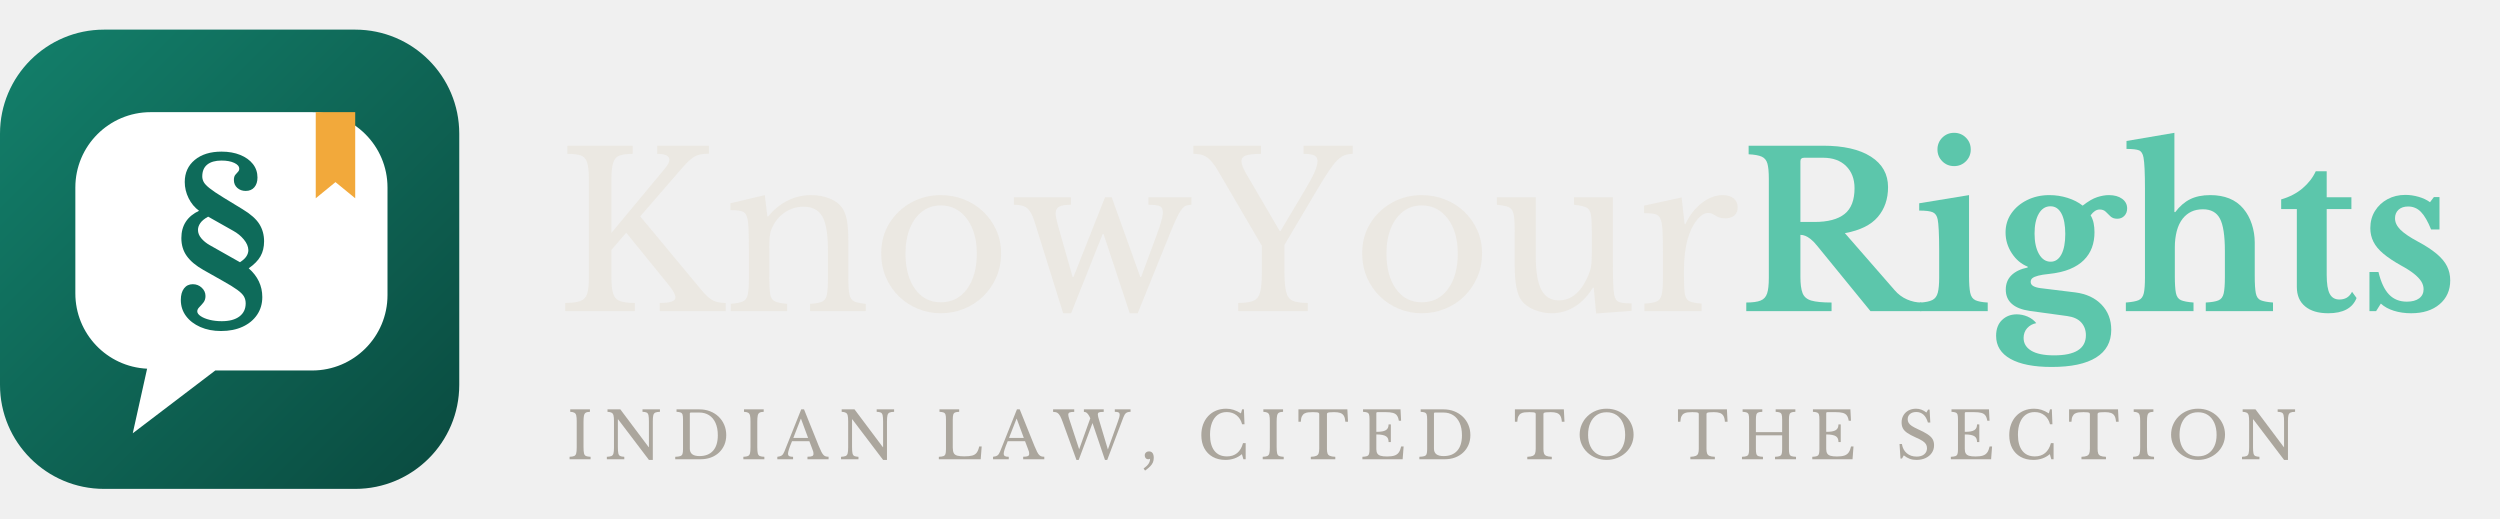
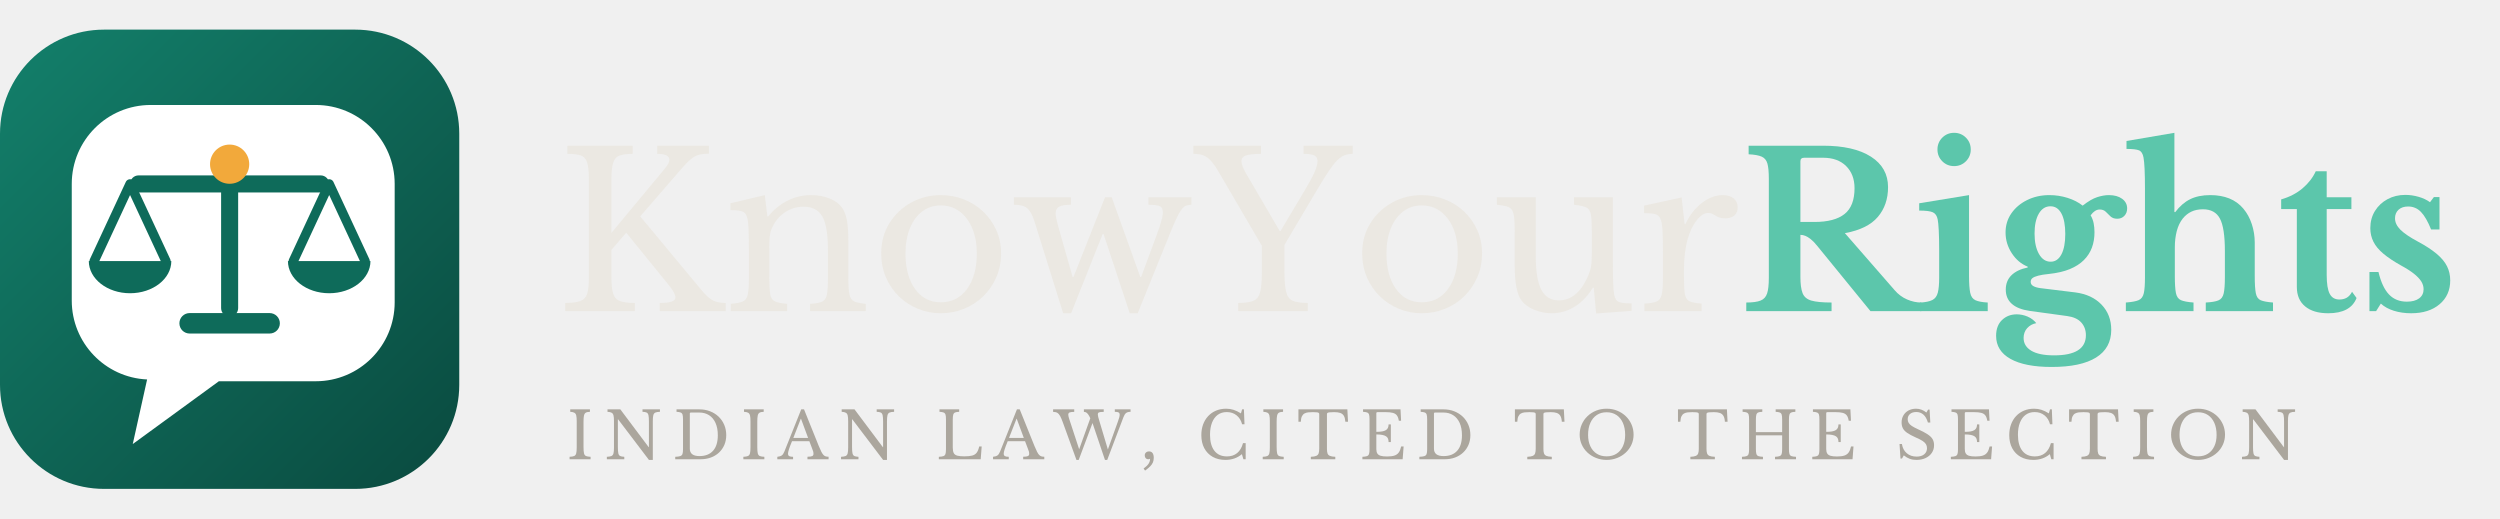
<svg xmlns="http://www.w3.org/2000/svg" viewBox="0 0 675 140" width="675" height="140" role="img" aria-label="KnowYourRights: Indian law, cited to the section">
  <defs>
    <linearGradient id="kyr-g" x1="0" y1="0" x2="1" y2="1">
      <stop offset="0" stop-color="#13806b" />
      <stop offset="1" stop-color="#0a4a3f" />
    </linearGradient>
  </defs>
  <g transform="translate(0 8) scale(0.2421875)">
    <rect width="512" height="512" rx="116" fill="url(#kyr-g)" />
-     <path fill="#fff" d="M164 92h184a84 84 0 0 1 84 84v120a84 84 0 0 1-84 84H240l-92 70 16-72a84 84 0 0 1-80-84V176a84 84 0 0 1 84-84z" />
-     <path fill="#f2a93b" d="M352 92h44v96l-22-18-22 18z" />
-     <g fill="#0e6b5a">
-       <path d="M246.406 336.0Q233.458 336.0 223.299 331.518Q213.139 327.036 207.363 319.267Q201.586 311.498 201.586 301.339Q201.586 293.171 205.171 288.49Q208.757 283.809 214.932 283.809Q220.709 283.809 224.892 287.693Q229.076 291.578 229.076 296.956Q229.076 301.339 226.785 304.227Q224.494 307.116 222.203 309.406Q219.912 311.697 219.912 314.088Q219.912 316.876 223.797 319.466Q227.681 322.056 233.857 323.55Q240.032 325.044 247.203 325.044Q259.952 325.044 266.924 319.765Q273.896 314.486 273.896 305.124Q273.896 300.94 272.004 297.554Q270.112 294.167 264.534 290.084Q258.956 286.0 248.199 280.024L226.685 267.873Q214.335 260.9 208.259 252.434Q202.183 243.968 202.183 232.414Q202.183 211.299 221.904 201.936Q214.534 196.558 210.251 187.892Q205.968 179.227 205.968 169.865Q205.968 154.526 217.124 145.263Q228.279 136.0 247.004 136.0Q258.757 136.0 267.821 139.685Q276.884 143.371 281.964 149.845Q287.044 156.319 287.044 164.884Q287.044 171.657 283.558 175.741Q280.072 179.825 273.896 179.825Q268.319 179.825 264.534 176.438Q260.749 173.052 260.749 167.673Q260.749 163.888 262.243 161.996Q263.737 160.104 265.231 158.61Q266.725 157.116 266.725 155.124Q266.725 151.139 261.147 148.55Q255.57 145.96 247.004 145.96Q236.645 145.96 231.068 150.442Q225.49 154.924 225.49 163.689Q225.49 166.677 226.984 169.665Q228.478 172.653 233.558 176.737Q238.637 180.821 249.394 187.394L270.311 200.143Q283.857 208.311 289.135 216.777Q294.414 225.243 294.414 236.0Q294.414 245.562 290.43 252.633Q286.446 259.705 277.283 266.08Q292.422 279.426 292.422 298.151Q292.422 309.307 286.645 317.873Q280.869 326.438 270.51 331.219Q260.151 336.0 246.406 336.0ZM267.522 259.307Q272.502 256.12 274.693 252.733Q276.884 249.347 276.884 245.761Q276.685 239.785 271.805 233.908Q266.924 228.032 259.952 224.247L232.064 208.51Q225.888 211.896 223.299 215.681Q220.709 219.466 220.709 223.251Q220.709 228.231 224.394 232.614Q228.08 236.996 233.657 240.183Z" />
-     </g>
+     <path fill="#fff" d="M160 84h192a88 88 0 0 1 88 88v132a88 88 0 0 1-88 88H244l-96 70 16-72a88 88 0 0 1-84-88V172a88 88 0 0 1 88-88z" />
+     <rect x="246.5" y="172" width="19" height="148" rx="9.5" fill="#0e6b5a" />
+     <rect x="200.0" y="316" width="112" height="22.8" rx="11.4" fill="#0e6b5a" />
+     <rect x="145.0" y="162.5" width="222" height="19" rx="9.5" fill="#0e6b5a" />
+     <path d="M99.0 258h92a46 35.88 0 0 1-92 0z" fill="#0e6b5a" />
+     <path d="M145.0 172L105.0 258M145.0 172L185.0 258" stroke="#0e6b5a" stroke-width="10.45" stroke-linecap="round" fill="none" />
+     <path d="M321.0 258h92a46 35.88 0 0 1-92 0z" fill="#0e6b5a" />
+     <path d="M367.0 172L327.0 258M367.0 172L407.0 258" stroke="#0e6b5a" stroke-width="10.45" stroke-linecap="round" fill="none" />
+     <circle cx="256" cy="150" r="21.85" fill="#f2a93b" />
  </g>
  <g fill="#ebe8e2">
    <path d="M152.61 84.0V81.796Q155.336 81.796 156.699 81.274Q158.062 80.752 158.526 79.331Q158.99 77.91 158.99 75.184V48.156Q158.99 45.198 158.497 43.777Q158.004 42.356 156.757 41.95Q155.51 41.544 153.19 41.544V39.34H170.822V41.544Q168.502 41.544 167.255 42.008Q166.008 42.472 165.544 43.98Q165.08 45.488 165.08 48.562V62.888L179.58 45.43Q180.74 43.98 180.74 43.168Q180.74 42.356 179.928 41.95Q179.116 41.544 177.434 41.544V39.34H191.412V41.486Q189.904 41.486 188.773 41.776Q187.642 42.066 186.511 42.994Q185.38 43.922 183.756 45.836L172.852 58.422L189.788 78.78Q191.238 80.462 192.514 81.129Q193.79 81.796 195.936 81.796V84.0H178.13V81.796Q180.392 81.796 181.378 81.419Q182.364 81.042 182.364 80.23Q182.364 79.766 181.9 78.896Q181.436 78.026 180.392 76.75L169.082 62.83L165.08 67.47V74.778Q165.08 77.736 165.544 79.244Q166.008 80.752 167.371 81.274Q168.734 81.796 171.402 81.796V84.0Z" />
    <path d="M207.71 67.122V74.894Q207.71 78.026 207.971 79.476Q208.232 80.926 209.276 81.39Q210.32 81.854 212.524 82.028V84.0H197.328V82.028Q199.474 81.854 200.518 81.419Q201.562 80.984 201.881 79.592Q202.2 78.2 202.2 75.3V67.586Q202.2 64.164 202.113 62.047Q202.026 59.93 201.852 59.176Q201.504 57.61 200.634 57.175Q199.764 56.74 197.212 56.74V54.884L206.492 52.68L207.188 58.422H207.42Q209.624 55.696 212.611 54.188Q215.598 52.68 219.02 52.68Q221.688 52.68 223.892 53.55Q226.096 54.42 227.256 55.928Q228.242 57.262 228.648 59.379Q229.054 61.496 229.054 65.208V74.894Q229.054 78.026 229.344 79.476Q229.634 80.926 230.649 81.39Q231.664 81.854 233.752 82.028V84.0H218.73V82.028Q220.934 81.912 221.949 81.448Q222.964 80.984 223.254 79.563Q223.544 78.142 223.544 75.3V67.644Q223.544 61.09 222.036 58.451Q220.528 55.812 216.932 55.812Q214.38 55.812 212.176 57.175Q209.972 58.538 208.754 60.916Q208.348 61.67 208.116 62.395Q207.884 63.12 207.797 64.193Q207.71 65.266 207.71 67.122Z" />
    <path d="M253.994 52.68Q257.3 52.68 260.258 53.84Q263.216 55.0 265.449 57.117Q267.682 59.234 268.987 62.105Q270.292 64.976 270.292 68.398Q270.292 71.936 268.987 74.894Q267.682 77.852 265.449 80.027Q263.216 82.202 260.258 83.391Q257.3 84.58 253.994 84.58Q250.746 84.58 247.846 83.391Q244.946 82.202 242.713 80.027Q240.48 77.852 239.204 74.894Q237.928 71.936 237.928 68.398Q237.928 63.816 240.132 60.278Q242.336 56.74 245.99 54.71Q249.644 52.68 253.994 52.68ZM253.994 55.464Q251.152 55.464 249.006 57.088Q246.86 58.712 245.671 61.641Q244.482 64.57 244.482 68.456Q244.482 74.43 247.063 78.026Q249.644 81.622 253.994 81.622Q258.46 81.622 261.099 78.026Q263.738 74.43 263.738 68.456Q263.738 64.57 262.52 61.67Q261.302 58.77 259.127 57.117Q256.952 55.464 253.994 55.464Z" />
    <path d="M287.054 84.58 279.514 60.452Q278.876 58.306 278.18 57.204Q277.484 56.102 276.469 55.696Q275.454 55.29 273.772 55.29V53.26H289.142V55.29Q286.88 55.29 285.952 55.812Q285.024 56.334 285.024 57.61Q285.024 58.19 285.198 58.973Q285.372 59.756 285.662 60.916L289.606 74.778H289.838L298.364 53.26H300.162L307.876 74.778H308.108L311.588 65.382Q312.574 62.772 313.067 61.264Q313.56 59.756 313.763 58.886Q313.966 58.016 313.966 57.378Q313.966 56.102 313.212 55.696Q312.458 55.29 310.08 55.29V53.26H321.68V55.29Q320.81 55.29 320.201 55.551Q319.592 55.812 319.012 56.566Q318.432 57.32 317.765 58.712Q317.098 60.104 316.17 62.366L307.18 84.58H305.034L297.958 63.178H297.726L289.2 84.58Z" />
    <path d="M334.324 84.0V81.796Q337.108 81.796 338.471 81.187Q339.834 80.578 340.269 78.78Q340.704 76.982 340.704 73.444V66.368L329.104 46.532Q327.944 44.502 326.958 43.429Q325.972 42.356 324.899 41.95Q323.826 41.544 322.202 41.544V39.34H340.472V41.544Q337.63 41.544 336.412 41.979Q335.194 42.414 335.194 43.516Q335.194 44.096 335.513 44.966Q335.832 45.836 336.528 46.996L345.518 62.366H345.75L352.304 51.346Q354.16 48.272 354.943 46.445Q355.726 44.618 355.726 43.516Q355.726 42.414 354.885 41.979Q354.044 41.544 351.956 41.544V39.34H365.238V41.544Q364.02 41.544 363.034 41.921Q362.048 42.298 361.033 43.313Q360.018 44.328 358.771 46.184Q357.524 48.04 355.726 51.056L346.794 66.136V73.038Q346.794 76.808 347.229 78.693Q347.664 80.578 348.998 81.187Q350.332 81.796 353.116 81.796V84.0Z" />
    <path d="M383.856 52.68Q387.162 52.68 390.12 53.84Q393.078 55.0 395.311 57.117Q397.544 59.234 398.849 62.105Q400.154 64.976 400.154 68.398Q400.154 71.936 398.849 74.894Q397.544 77.852 395.311 80.027Q393.078 82.202 390.12 83.391Q387.162 84.58 383.856 84.58Q380.608 84.58 377.708 83.391Q374.808 82.202 372.575 80.027Q370.342 77.852 369.066 74.894Q367.79 71.936 367.79 68.398Q367.79 63.816 369.994 60.278Q372.198 56.74 375.852 54.71Q379.506 52.68 383.856 52.68ZM383.856 55.464Q381.014 55.464 378.868 57.088Q376.722 58.712 375.533 61.641Q374.344 64.57 374.344 68.456Q374.344 74.43 376.925 78.026Q379.506 81.622 383.856 81.622Q388.322 81.622 390.961 78.026Q393.6 74.43 393.6 68.456Q393.6 64.57 392.382 61.67Q391.164 58.77 388.989 57.117Q386.814 55.464 383.856 55.464Z" />
    <path d="M429.792 68.224V62.54Q429.792 59.35 429.531 57.9Q429.27 56.45 428.255 55.986Q427.24 55.522 424.978 55.29V53.26H435.476V71.066Q435.476 74.372 435.563 76.46Q435.65 78.548 435.824 79.592Q436.114 81.042 436.984 81.477Q437.854 81.912 440.522 81.912V83.942L430.952 84.638L430.314 77.678H430.082Q427.878 81.216 425.007 82.898Q422.136 84.58 419.004 84.58Q416.568 84.58 414.277 83.652Q411.986 82.724 410.826 81.158Q408.97 78.722 408.97 71.762V62.54Q408.97 60.162 408.825 58.77Q408.68 57.378 408.216 56.682Q407.752 55.986 406.795 55.725Q405.838 55.464 404.156 55.29V53.26H414.654V69.094Q414.654 75.358 416.162 78.229Q417.67 81.1 420.86 81.1Q425.964 81.1 428.806 74.43Q429.386 73.096 429.589 71.907Q429.792 70.718 429.792 68.224Z" />
    <path d="M454.674 72.806V74.778Q454.674 77.968 454.935 79.447Q455.196 80.926 456.211 81.361Q457.226 81.796 459.43 81.97V84.0H444.002V81.97Q446.264 81.854 447.308 81.39Q448.352 80.926 448.671 79.505Q448.99 78.084 448.99 75.184V68.398Q448.99 64.454 448.874 62.221Q448.758 59.988 448.294 59.002Q447.83 58.016 446.786 57.784Q445.742 57.552 443.886 57.552V55.522L454.036 53.318L454.848 60.51H455.08Q456.646 57.03 459.43 54.855Q462.214 52.68 465.172 52.68Q467.028 52.68 468.101 53.579Q469.174 54.478 469.174 55.986Q469.174 57.378 468.304 58.161Q467.434 58.944 465.81 58.944Q464.592 58.944 463.838 58.567Q463.084 58.19 462.504 57.842Q461.924 57.494 461.228 57.494Q459.662 57.494 458.096 59.495Q456.53 61.496 455.66 64.57Q455.196 66.194 454.935 68.34Q454.674 70.486 454.674 72.806Z" />
  </g>
  <g fill="#5cc6ab">
    <path d="M509.774 50.534Q509.774 55.341 506.99 58.596Q504.206 61.851 498.116 62.946L511.572 78.374Q512.964 79.998 514.878 80.839Q516.792 81.68 518.764 81.68V84.0H505.018L490.634 66.368Q489.706 65.208 488.894 64.57Q488.082 63.932 487.415 63.671Q486.748 63.41 486.11 63.41V74.778Q486.11 77.62 486.689 79.128Q487.268 80.636 489.066 81.158Q490.863 81.68 494.52 81.68V84.0H471.494V81.68Q474.046 81.68 475.351 81.158Q476.656 80.636 477.12 79.229Q477.584 77.823 477.584 75.068V48.251Q477.584 45.546 477.206 44.183Q476.829 42.82 475.669 42.298Q474.51 41.776 472.132 41.654V39.34H492.2Q500.531 39.34 505.152 42.298Q509.774 45.256 509.774 50.534ZM486.11 43.545V59.93H489.88Q495.331 59.93 498.028 57.784Q500.726 55.638 500.726 50.824Q500.726 47.112 498.464 44.85Q496.202 42.588 492.2 42.588H487.154Q486.11 42.588 486.11 43.545Z" />
    <path d="M531.64 52.68V74.488Q531.64 77.562 531.959 79.07Q532.278 80.578 533.394 81.074Q534.51 81.57 536.686 81.68V84.0H518.416V81.696Q520.62 81.564 521.723 81.013Q522.825 80.462 523.202 79.041Q523.578 77.62 523.578 74.894V67.76Q523.578 64.396 523.462 62.192Q523.346 59.988 523.172 59.234Q522.882 57.784 521.867 57.32Q520.852 56.856 518.184 56.856V54.884ZM523.114 40.355Q523.114 38.47 524.419 37.165Q525.724 35.86 527.609 35.86Q529.494 35.86 530.799 37.165Q532.104 38.47 532.104 40.355Q532.104 42.24 530.799 43.545Q529.494 44.85 527.609 44.85Q525.724 44.85 524.419 43.545Q523.114 42.24 523.114 40.355Z" />
    <path d="M553.97 99.08Q546.72 99.08 542.834 96.905Q538.948 94.73 538.948 90.67Q538.948 87.944 540.543 86.407Q542.138 84.87 544.516 84.87Q546.024 84.87 547.445 85.479Q548.866 86.088 549.794 87.248Q548.286 87.538 547.329 88.611Q546.372 89.684 546.372 91.25Q546.372 93.454 548.46 94.701Q550.548 95.948 554.608 95.948Q563.192 95.948 563.192 90.496Q563.192 88.466 561.945 87.074Q560.698 85.682 558.146 85.334L547.996 83.942Q544.806 83.478 543.182 82.028Q541.558 80.578 541.558 78.2Q541.558 75.822 543.095 74.314Q544.632 72.806 547.474 72.226V71.994Q544.864 70.95 543.182 68.369Q541.5 65.788 541.5 62.772Q541.5 59.872 543.066 57.61Q544.632 55.348 547.329 54.014Q550.026 52.68 553.332 52.68Q555.884 52.68 558.262 53.434Q560.64 54.188 562.322 55.522Q564.526 53.782 566.237 53.231Q567.948 52.68 569.398 52.68Q571.602 52.68 572.965 53.666Q574.328 54.652 574.328 56.276Q574.328 57.494 573.574 58.277Q572.82 59.06 571.66 59.06Q570.5 59.06 569.833 58.422Q569.166 57.784 568.557 57.175Q567.948 56.566 566.904 56.566Q565.628 56.566 564.468 58.132Q565.048 59.118 565.28 60.249Q565.512 61.38 565.512 62.714Q565.512 64.976 564.816 66.861Q564.12 68.746 562.641 70.225Q561.162 71.704 558.842 72.661Q556.522 73.618 553.216 73.966Q551.418 74.14 550.316 74.43Q549.214 74.72 548.75 75.097Q548.286 75.474 548.286 76.112Q548.286 76.808 548.953 77.214Q549.62 77.62 550.896 77.794L560.35 78.954Q564.816 79.534 567.426 82.26Q570.036 84.986 570.036 89.046Q570.036 93.976 565.947 96.528Q561.858 99.08 553.97 99.08ZM553.68 70.66Q555.536 70.66 556.58 68.688Q557.624 66.716 557.624 63.178Q557.624 59.582 556.58 57.639Q555.536 55.696 553.622 55.696Q551.65 55.696 550.49 57.668Q549.33 59.64 549.33 63.062Q549.33 66.484 550.519 68.572Q551.708 70.66 553.68 70.66Z" />
    <path d="M587.204 66.774V74.488Q587.204 77.62 587.494 79.099Q587.784 80.578 588.857 81.042Q589.93 81.506 592.25 81.68V84.0H573.98V81.68Q576.358 81.506 577.431 81.042Q578.504 80.578 578.823 79.186Q579.142 77.794 579.142 74.894V51.056Q579.142 44.502 578.736 42.472Q578.446 40.964 577.518 40.587Q576.59 40.21 574.154 40.21V38.064L587.088 35.86V57.262H587.32Q589.118 54.884 591.351 53.782Q593.584 52.68 596.774 52.68Q599.674 52.68 601.907 53.579Q604.14 54.478 605.706 56.334Q607.214 58.132 607.997 60.539Q608.78 62.946 608.78 65.498V74.488Q608.78 77.678 609.07 79.157Q609.36 80.636 610.404 81.071Q611.448 81.506 613.71 81.68V84.0H595.556V81.68Q597.876 81.564 598.978 81.1Q600.08 80.636 600.399 79.215Q600.718 77.794 600.718 74.894V67.76Q600.718 61.554 599.384 59.031Q598.05 56.508 594.802 56.508Q593.004 56.508 591.67 57.146Q590.336 57.784 589.35 59.002Q588.248 60.394 587.726 62.395Q587.204 64.396 587.204 66.774Z" />
    <path d="M620.148 56.45H615.914V53.84Q619.336 52.854 621.714 50.824Q624.092 48.794 625.252 46.242H628.21V53.26H634.88V56.45H628.21V74.256Q628.21 77.794 629.022 79.331Q629.834 80.868 631.632 80.868Q632.792 80.868 633.633 80.375Q634.474 79.882 635.054 78.78L636.272 80.462Q634.648 84.58 628.616 84.58Q624.614 84.58 622.381 82.724Q620.148 80.868 620.148 77.504Z" />
    <path d="M642.826 81.97 641.55 84.0H639.752V73.444H642.188Q643.174 77.562 645.03 79.505Q646.886 81.448 649.844 81.448Q651.99 81.448 653.179 80.549Q654.368 79.65 654.368 78.084Q654.368 76.982 653.73 75.967Q653.092 74.952 651.729 73.879Q650.366 72.806 648.22 71.646Q645.32 70.022 643.493 68.485Q641.666 66.948 640.825 65.266Q639.984 63.584 639.984 61.612Q639.984 59.002 641.231 56.972Q642.478 54.942 644.624 53.782Q646.77 52.622 649.438 52.622Q651.236 52.622 653.034 53.144Q654.832 53.666 656.108 54.594L657.152 53.202H658.66V61.96H656.398Q655.064 58.654 653.643 57.204Q652.222 55.754 650.192 55.754Q648.568 55.754 647.611 56.624Q646.654 57.494 646.654 58.944Q646.654 60.568 648.104 62.018Q649.554 63.468 652.802 65.208Q655.934 66.89 657.877 68.514Q659.82 70.138 660.69 71.878Q661.56 73.618 661.56 75.706Q661.56 79.708 658.689 82.144Q655.818 84.58 651.004 84.58Q648.51 84.58 646.364 83.913Q644.218 83.246 642.826 81.97Z" />
  </g>
  <g fill="#aba69d">
    <path d="M153.787 124.0V123.335Q154.61 123.3 155.021 123.125Q155.433 122.95 155.572 122.425Q155.713 121.9 155.713 120.815V113.71Q155.713 112.713 155.59 112.188Q155.468 111.662 155.091 111.444Q154.715 111.225 153.963 111.19V110.525H159.282V111.19Q158.53 111.207 158.162 111.426Q157.795 111.645 157.673 112.205Q157.55 112.765 157.55 113.832V120.692Q157.55 121.847 157.681 122.399Q157.812 122.95 158.224 123.125Q158.635 123.3 159.458 123.335V124.0Z" />
    <path d="M175.208 124.175 166.895 113.22H166.825V120.692Q166.825 121.847 166.947 122.399Q167.07 122.95 167.446 123.125Q167.822 123.3 168.558 123.335V124.0H163.85V123.335Q164.673 123.3 165.084 123.125Q165.495 122.95 165.635 122.425Q165.775 121.9 165.775 120.815V113.71Q165.775 112.713 165.653 112.188Q165.53 111.662 165.154 111.444Q164.778 111.225 164.025 111.19V110.525H167.49L175.137 120.728H175.208V113.832Q175.208 112.677 175.085 112.126Q174.963 111.575 174.595 111.391Q174.227 111.207 173.475 111.19V110.525H178.183V111.19Q177.36 111.207 176.949 111.391Q176.537 111.575 176.397 112.1Q176.257 112.625 176.257 113.71V124.175Z" />
    <path d="M182.312 124.0V123.335Q183.205 123.3 183.66 123.151Q184.115 123.002 184.264 122.582Q184.412 122.162 184.412 121.34V113.185Q184.412 112.362 184.29 111.951Q184.168 111.54 183.791 111.382Q183.415 111.225 182.662 111.19V110.525H188.805Q190.38 110.525 191.71 111.041Q193.04 111.558 194.02 112.494Q195.0 113.43 195.543 114.708Q196.085 115.985 196.085 117.49Q196.085 118.925 195.578 120.115Q195.07 121.305 194.143 122.18Q193.215 123.055 191.946 123.528Q190.678 124.0 189.155 124.0ZM188.858 123.142Q191.238 123.142 192.524 121.707Q193.81 120.272 193.81 117.525Q193.81 115.582 193.197 114.209Q192.585 112.835 191.456 112.109Q190.328 111.382 188.77 111.382H186.548Q186.25 111.382 186.25 111.68V121.147Q186.25 123.142 188.858 123.142Z" />
    <path d="M200.705 124.0V123.335Q201.528 123.3 201.939 123.125Q202.35 122.95 202.49 122.425Q202.63 121.9 202.63 120.815V113.71Q202.63 112.713 202.508 112.188Q202.385 111.662 202.009 111.444Q201.633 111.225 200.88 111.19V110.525H206.2V111.19Q205.448 111.207 205.08 111.426Q204.713 111.645 204.59 112.205Q204.468 112.765 204.468 113.832V120.692Q204.468 121.847 204.599 122.399Q204.73 122.95 205.141 123.125Q205.553 123.3 206.375 123.335V124.0Z" />
    <path d="M209.875 124.0V123.335Q210.68 123.248 211.083 122.959Q211.485 122.67 211.783 121.918L216.333 110.525H217.085L221.058 120.395Q221.46 121.375 221.757 121.961Q222.055 122.547 222.335 122.836Q222.615 123.125 222.939 123.221Q223.263 123.317 223.718 123.317V124.0H218.013V123.317Q218.94 123.317 219.29 123.142Q219.64 122.968 219.64 122.565Q219.64 122.215 219.561 121.909Q219.483 121.603 219.238 121.007L218.52 119.118H213.848Q213.253 120.552 213.008 121.34Q212.763 122.127 212.763 122.478Q212.763 122.968 213.086 123.151Q213.41 123.335 214.128 123.335V124.0ZM214.198 118.243H218.188L216.28 113.08H216.21Z" />
    <path d="M238.435 124.175 230.123 113.22H230.053V120.692Q230.053 121.847 230.175 122.399Q230.298 122.95 230.674 123.125Q231.05 123.3 231.785 123.335V124.0H227.078V123.335Q227.9 123.3 228.311 123.125Q228.723 122.95 228.863 122.425Q229.003 121.9 229.003 120.815V113.71Q229.003 112.713 228.88 112.188Q228.758 111.662 228.381 111.444Q228.005 111.225 227.253 111.19V110.525H230.718L238.365 120.728H238.435V113.832Q238.435 112.677 238.313 112.126Q238.19 111.575 237.823 111.391Q237.455 111.207 236.703 111.19V110.525H241.41V111.19Q240.588 111.207 240.176 111.391Q239.765 111.575 239.625 112.1Q239.485 112.625 239.485 113.71V124.175Z" />
    <path d="" />
    <path d="M253.485 124.0V123.335Q254.308 123.3 254.719 123.151Q255.13 123.002 255.27 122.582Q255.41 122.162 255.41 121.34V113.185Q255.41 112.362 255.288 111.951Q255.165 111.54 254.789 111.382Q254.413 111.225 253.66 111.19V110.525H258.98V111.19Q258.228 111.207 257.86 111.374Q257.493 111.54 257.37 111.977Q257.248 112.415 257.248 113.308V120.85Q257.248 121.83 257.519 122.338Q257.79 122.845 258.473 123.029Q259.155 123.213 260.363 123.213Q261.71 123.213 262.498 123.002Q263.285 122.793 263.714 122.215Q264.143 121.638 264.388 120.552H265.053L264.79 124.0Z" />
    <path d="M268.115 124.0V123.335Q268.92 123.248 269.322 122.959Q269.725 122.67 270.023 121.918L274.573 110.525H275.325L279.298 120.395Q279.7 121.375 279.998 121.961Q280.295 122.547 280.575 122.836Q280.855 123.125 281.179 123.221Q281.503 123.317 281.958 123.317V124.0H276.253V123.317Q277.18 123.317 277.53 123.142Q277.88 122.968 277.88 122.565Q277.88 122.215 277.801 121.909Q277.723 121.603 277.478 121.007L276.76 119.118H272.088Q271.493 120.552 271.248 121.34Q271.003 122.127 271.003 122.478Q271.003 122.968 271.326 123.151Q271.65 123.335 272.368 123.335V124.0ZM272.438 118.243H276.428L274.52 113.08H274.45Z" />
    <path d="M296.78 113.5 299.125 121.358 301.855 113.763Q302.1 113.08 302.205 112.678Q302.31 112.275 302.31 111.977Q302.31 111.522 302.013 111.356Q301.715 111.19 300.998 111.19V110.525H305.25V111.19Q304.445 111.19 304.034 111.523Q303.623 111.855 303.343 112.608L298.95 124.175H298.338L294.978 114.218L291.25 124.175H290.638L286.998 114.13Q286.595 112.993 286.254 112.363Q285.913 111.733 285.484 111.47Q285.055 111.207 284.338 111.207V110.525H290.043V111.207Q289.15 111.207 288.791 111.365Q288.433 111.522 288.433 111.977Q288.433 112.205 288.511 112.502Q288.59 112.8 288.713 113.203L291.373 121.305L294.383 112.922Q294.068 112.24 293.796 111.873Q293.525 111.505 293.254 111.356Q292.983 111.207 292.65 111.207V110.525H298.005V111.207Q296.99 111.207 296.701 111.356Q296.413 111.505 296.413 111.907Q296.413 112.17 296.509 112.546Q296.605 112.922 296.78 113.5Z" />
    <path d="M309.17 127.062 308.768 126.502Q309.695 125.838 310.106 125.225Q310.518 124.612 310.518 123.86Q310.413 123.93 310.273 123.965Q310.133 124.0 309.993 124.0Q309.608 124.0 309.345 123.711Q309.083 123.422 309.083 122.968Q309.083 122.478 309.406 122.18Q309.73 121.882 310.255 121.882Q310.868 121.882 311.191 122.329Q311.515 122.775 311.515 123.632Q311.515 124.28 311.296 124.822Q311.078 125.365 310.561 125.899Q310.045 126.433 309.17 127.062Z" />
    <path d="" />
    <path d="M335.053 111.61 335.368 110.525H335.858L336.015 114.55H335.368Q334.983 113.028 333.88 112.144Q332.778 111.26 331.22 111.26Q329.803 111.26 328.796 111.995Q327.79 112.73 327.248 114.104Q326.705 115.477 326.705 117.385Q326.705 120.185 327.886 121.708Q329.067 123.23 331.272 123.23Q332.935 123.23 334.038 122.32Q335.14 121.41 335.613 119.642H336.33V124.0H335.718L335.315 122.618Q333.478 124.175 330.87 124.175Q328.892 124.175 327.431 123.352Q325.97 122.53 325.165 121.034Q324.36 119.537 324.36 117.49Q324.36 115.897 324.841 114.594Q325.322 113.29 326.215 112.336Q327.108 111.382 328.341 110.866Q329.575 110.35 331.062 110.35Q332.113 110.35 333.049 110.647Q333.985 110.945 335.053 111.61Z" />
    <path d="M340.933 124.0V123.335Q341.755 123.3 342.166 123.125Q342.577 122.95 342.717 122.425Q342.857 121.9 342.857 120.815V113.71Q342.857 112.713 342.735 112.188Q342.612 111.662 342.236 111.444Q341.86 111.225 341.107 111.19V110.525H346.428V111.19Q345.675 111.207 345.308 111.426Q344.94 111.645 344.817 112.205Q344.695 112.765 344.695 113.832V120.692Q344.695 121.847 344.826 122.399Q344.957 122.95 345.369 123.125Q345.78 123.3 346.602 123.335V124.0Z" />
    <path d="M363.787 110.525 363.962 113.868H363.245Q363.175 112.852 362.851 112.292Q362.527 111.733 361.897 111.505Q361.267 111.278 360.252 111.278Q359.395 111.278 358.966 111.33Q358.537 111.382 358.406 111.496Q358.275 111.61 358.275 111.82V121.183Q358.275 121.935 358.424 122.399Q358.572 122.862 359.062 123.081Q359.553 123.3 360.532 123.335V124.0H353.917V123.335Q354.915 123.3 355.396 123.081Q355.877 122.862 356.035 122.399Q356.192 121.935 356.192 121.183V111.82Q356.192 111.61 356.07 111.496Q355.947 111.382 355.589 111.33Q355.23 111.278 354.477 111.278Q353.795 111.278 353.217 111.339Q352.64 111.4 352.202 111.645Q351.765 111.89 351.511 112.415Q351.257 112.94 351.222 113.868H350.575V110.525Z" />
    <path d="M371.61 111.575V116.597Q372.555 116.597 373.194 116.484Q373.832 116.37 374.209 116.125Q374.585 115.88 374.751 115.495Q374.918 115.11 374.918 114.585H375.53V119.362H374.918Q374.918 118.838 374.769 118.453Q374.62 118.067 374.252 117.814Q373.885 117.56 373.237 117.429Q372.59 117.297 371.61 117.297V121.252Q371.61 122.005 371.881 122.442Q372.152 122.88 372.783 123.064Q373.413 123.248 374.515 123.248Q375.757 123.248 376.501 123.002Q377.245 122.757 377.665 122.171Q378.085 121.585 378.312 120.552H378.978L378.715 124.0H367.848V123.335Q368.67 123.3 369.081 123.151Q369.493 123.002 369.632 122.582Q369.772 122.162 369.772 121.34V113.185Q369.772 112.362 369.65 111.951Q369.527 111.54 369.151 111.382Q368.775 111.225 368.022 111.19V110.525H378.137L378.295 113.605H377.683Q377.543 112.677 377.166 112.17Q376.79 111.662 376.055 111.47Q375.32 111.278 374.13 111.278H371.908Q371.767 111.278 371.689 111.356Q371.61 111.435 371.61 111.575Z" />
    <path d="M383.23 124.0V123.335Q384.123 123.3 384.577 123.151Q385.032 123.002 385.181 122.582Q385.33 122.162 385.33 121.34V113.185Q385.33 112.362 385.207 111.951Q385.085 111.54 384.709 111.382Q384.332 111.225 383.58 111.19V110.525H389.723Q391.298 110.525 392.627 111.041Q393.957 111.558 394.938 112.494Q395.918 113.43 396.46 114.708Q397.002 115.985 397.002 117.49Q397.002 118.925 396.495 120.115Q395.988 121.305 395.06 122.18Q394.132 123.055 392.864 123.528Q391.595 124.0 390.072 124.0ZM389.775 123.142Q392.155 123.142 393.441 121.707Q394.728 120.272 394.728 117.525Q394.728 115.582 394.115 114.209Q393.502 112.835 392.374 112.109Q391.245 111.382 389.688 111.382H387.465Q387.168 111.382 387.168 111.68V121.147Q387.168 123.142 389.775 123.142Z" />
    <path d="" />
    <path d="M422.237 110.525 422.412 113.868H421.695Q421.625 112.852 421.301 112.292Q420.977 111.733 420.347 111.505Q419.717 111.278 418.702 111.278Q417.845 111.278 417.416 111.33Q416.987 111.382 416.856 111.496Q416.725 111.61 416.725 111.82V121.183Q416.725 121.935 416.874 122.399Q417.022 122.862 417.512 123.081Q418.002 123.3 418.982 123.335V124.0H412.367V123.335Q413.365 123.3 413.846 123.081Q414.327 122.862 414.485 122.399Q414.642 121.935 414.642 121.183V111.82Q414.642 111.61 414.52 111.496Q414.397 111.382 414.039 111.33Q413.68 111.278 412.927 111.278Q412.245 111.278 411.667 111.339Q411.09 111.4 410.652 111.645Q410.215 111.89 409.961 112.415Q409.707 112.94 409.672 113.868H409.025V110.525Z" />
    <path d="M433.787 110.35Q435.327 110.35 436.649 110.884Q437.97 111.418 438.959 112.371Q439.947 113.325 440.507 114.602Q441.067 115.88 441.067 117.368Q441.067 118.785 440.507 120.028Q439.947 121.27 438.95 122.197Q437.952 123.125 436.631 123.65Q435.31 124.175 433.787 124.175Q432.265 124.175 430.944 123.65Q429.623 123.125 428.625 122.197Q427.627 121.27 427.067 120.028Q426.507 118.785 426.507 117.368Q426.507 115.88 427.067 114.602Q427.627 113.325 428.616 112.371Q429.605 111.418 430.926 110.884Q432.248 110.35 433.787 110.35ZM433.787 123.213Q435.327 123.213 436.447 122.504Q437.567 121.795 438.18 120.491Q438.793 119.188 438.793 117.42Q438.793 115.547 438.18 114.174Q437.567 112.8 436.447 112.056Q435.327 111.312 433.787 111.312Q432.248 111.312 431.127 112.056Q430.007 112.8 429.395 114.174Q428.782 115.547 428.782 117.42Q428.782 119.188 429.395 120.491Q430.007 121.795 431.127 122.504Q432.248 123.213 433.787 123.213Z" />
    <path d="" />
    <path d="M466.267 110.525 466.442 113.868H465.725Q465.655 112.852 465.331 112.292Q465.007 111.733 464.377 111.505Q463.748 111.278 462.733 111.278Q461.875 111.278 461.446 111.33Q461.017 111.382 460.886 111.496Q460.755 111.61 460.755 111.82V121.183Q460.755 121.935 460.904 122.399Q461.053 122.862 461.543 123.081Q462.033 123.3 463.012 123.335V124.0H456.397V123.335Q457.395 123.3 457.876 123.081Q458.358 122.862 458.515 122.399Q458.673 121.935 458.673 121.183V111.82Q458.673 111.61 458.55 111.496Q458.428 111.382 458.069 111.33Q457.71 111.278 456.957 111.278Q456.275 111.278 455.697 111.339Q455.12 111.4 454.683 111.645Q454.245 111.89 453.991 112.415Q453.738 112.94 453.702 113.868H453.055V110.525Z" />
    <path d="M470.328 124.0V123.335Q471.15 123.3 471.561 123.151Q471.973 123.002 472.113 122.582Q472.252 122.162 472.252 121.34V113.185Q472.252 112.362 472.13 111.951Q472.007 111.54 471.631 111.382Q471.255 111.225 470.502 111.19V110.525H475.823V111.19Q475.07 111.207 474.702 111.374Q474.335 111.54 474.213 111.977Q474.09 112.415 474.09 113.308V116.668H481.178V113.185Q481.178 112.362 481.055 111.951Q480.933 111.54 480.556 111.382Q480.18 111.225 479.428 111.19V110.525H484.748V111.19Q483.995 111.207 483.628 111.374Q483.26 111.54 483.138 111.977Q483.015 112.415 483.015 113.308V121.218Q483.015 122.11 483.146 122.556Q483.278 123.002 483.689 123.151Q484.1 123.3 484.923 123.335V124.0H479.252V123.335Q480.075 123.3 480.486 123.151Q480.898 123.002 481.038 122.582Q481.178 122.162 481.178 121.34V117.543H474.09V121.218Q474.09 122.11 474.221 122.556Q474.353 123.002 474.764 123.151Q475.175 123.3 475.998 123.335V124.0Z" />
    <path d="M493.078 111.575V116.597Q494.023 116.597 494.661 116.484Q495.3 116.37 495.676 116.125Q496.053 115.88 496.219 115.495Q496.385 115.11 496.385 114.585H496.998V119.362H496.385Q496.385 118.838 496.236 118.453Q496.088 118.067 495.72 117.814Q495.353 117.56 494.705 117.429Q494.058 117.297 493.078 117.297V121.252Q493.078 122.005 493.349 122.442Q493.62 122.88 494.25 123.064Q494.88 123.248 495.983 123.248Q497.225 123.248 497.969 123.002Q498.713 122.757 499.133 122.171Q499.553 121.585 499.78 120.552H500.445L500.183 124.0H489.315V123.335Q490.138 123.3 490.549 123.151Q490.96 123.002 491.1 122.582Q491.24 122.162 491.24 121.34V113.185Q491.24 112.362 491.118 111.951Q490.995 111.54 490.619 111.382Q490.243 111.225 489.49 111.19V110.525H499.605L499.763 113.605H499.15Q499.01 112.677 498.634 112.17Q498.258 111.662 497.523 111.47Q496.788 111.278 495.598 111.278H493.375Q493.235 111.278 493.156 111.356Q493.078 111.435 493.078 111.575Z" />
    <path d="" />
    <path d="M513.133 123.808 512.87 119.888H513.518Q513.763 121.48 514.839 122.381Q515.915 123.282 517.49 123.282Q518.785 123.282 519.537 122.661Q520.29 122.04 520.29 121.007Q520.29 120.412 520.019 119.949Q519.748 119.485 519.082 119.047Q518.418 118.61 517.227 118.102Q515.775 117.455 514.944 116.877Q514.113 116.3 513.771 115.626Q513.43 114.953 513.43 114.06Q513.43 112.975 513.929 112.135Q514.428 111.295 515.311 110.822Q516.195 110.35 517.35 110.35Q518.82 110.35 520.133 111.382L520.587 110.595H520.99L521.183 114.078H520.535Q520.115 112.642 519.319 111.942Q518.523 111.242 517.403 111.242Q516.335 111.242 515.705 111.776Q515.075 112.31 515.075 113.185Q515.075 113.727 515.329 114.165Q515.582 114.602 516.169 114.996Q516.755 115.39 517.753 115.845Q519.485 116.615 520.456 117.262Q521.428 117.91 521.812 118.593Q522.197 119.275 522.197 120.203Q522.197 121.375 521.594 122.267Q520.99 123.16 519.923 123.667Q518.855 124.175 517.438 124.175Q516.44 124.175 515.644 123.886Q514.847 123.597 514.025 122.95L513.535 123.808Z" />
    <path d="M530.492 111.575V116.597Q531.438 116.597 532.076 116.484Q532.715 116.37 533.091 116.125Q533.467 115.88 533.634 115.495Q533.8 115.11 533.8 114.585H534.413V119.362H533.8Q533.8 118.838 533.651 118.453Q533.502 118.067 533.135 117.814Q532.768 117.56 532.12 117.429Q531.472 117.297 530.492 117.297V121.252Q530.492 122.005 530.764 122.442Q531.035 122.88 531.665 123.064Q532.295 123.248 533.398 123.248Q534.64 123.248 535.384 123.002Q536.127 122.757 536.547 122.171Q536.967 121.585 537.195 120.552H537.86L537.597 124.0H526.73V123.335Q527.553 123.3 527.964 123.151Q528.375 123.002 528.515 122.582Q528.655 122.162 528.655 121.34V113.185Q528.655 112.362 528.533 111.951Q528.41 111.54 528.034 111.382Q527.658 111.225 526.905 111.19V110.525H537.02L537.178 113.605H536.565Q536.425 112.677 536.049 112.17Q535.673 111.662 534.938 111.47Q534.202 111.278 533.013 111.278H530.79Q530.65 111.278 530.571 111.356Q530.492 111.435 530.492 111.575Z" />
    <path d="M553.19 111.61 553.505 110.525H553.995L554.153 114.55H553.505Q553.12 113.028 552.017 112.144Q550.915 111.26 549.357 111.26Q547.94 111.26 546.934 111.995Q545.928 112.73 545.385 114.104Q544.842 115.477 544.842 117.385Q544.842 120.185 546.024 121.708Q547.205 123.23 549.41 123.23Q551.072 123.23 552.175 122.32Q553.278 121.41 553.75 119.642H554.467V124.0H553.855L553.452 122.618Q551.615 124.175 549.007 124.175Q547.03 124.175 545.569 123.352Q544.107 122.53 543.303 121.034Q542.497 119.537 542.497 117.49Q542.497 115.897 542.979 114.594Q543.46 113.29 544.352 112.336Q545.245 111.382 546.479 110.866Q547.712 110.35 549.2 110.35Q550.25 110.35 551.186 110.647Q552.122 110.945 553.19 111.61Z" />
    <path d="M571.863 110.525 572.038 113.868H571.32Q571.25 112.852 570.926 112.292Q570.603 111.733 569.973 111.505Q569.342 111.278 568.327 111.278Q567.47 111.278 567.041 111.33Q566.613 111.382 566.481 111.496Q566.35 111.61 566.35 111.82V121.183Q566.35 121.935 566.499 122.399Q566.648 122.862 567.138 123.081Q567.628 123.3 568.608 123.335V124.0H561.993V123.335Q562.99 123.3 563.471 123.081Q563.952 122.862 564.11 122.399Q564.268 121.935 564.268 121.183V111.82Q564.268 111.61 564.145 111.496Q564.023 111.382 563.664 111.33Q563.305 111.278 562.553 111.278Q561.87 111.278 561.293 111.339Q560.715 111.4 560.278 111.645Q559.84 111.89 559.586 112.415Q559.332 112.94 559.298 113.868H558.65V110.525Z" />
    <path d="M575.923 124.0V123.335Q576.745 123.3 577.156 123.125Q577.567 122.95 577.707 122.425Q577.847 121.9 577.847 120.815V113.71Q577.847 112.713 577.725 112.188Q577.602 111.662 577.226 111.444Q576.85 111.225 576.097 111.19V110.525H581.418V111.19Q580.665 111.207 580.297 111.426Q579.93 111.645 579.807 112.205Q579.685 112.765 579.685 113.832V120.692Q579.685 121.847 579.816 122.399Q579.947 122.95 580.359 123.125Q580.77 123.3 581.592 123.335V124.0Z" />
    <path d="M593.475 110.35Q595.015 110.35 596.336 110.884Q597.658 111.418 598.646 112.371Q599.635 113.325 600.195 114.602Q600.755 115.88 600.755 117.368Q600.755 118.785 600.195 120.028Q599.635 121.27 598.638 122.197Q597.64 123.125 596.319 123.65Q594.997 124.175 593.475 124.175Q591.952 124.175 590.631 123.65Q589.31 123.125 588.312 122.197Q587.315 121.27 586.755 120.028Q586.195 118.785 586.195 117.368Q586.195 115.88 586.755 114.602Q587.315 113.325 588.304 112.371Q589.293 111.418 590.614 110.884Q591.935 110.35 593.475 110.35ZM593.475 123.213Q595.015 123.213 596.135 122.504Q597.255 121.795 597.868 120.491Q598.48 119.188 598.48 117.42Q598.48 115.547 597.868 114.174Q597.255 112.8 596.135 112.056Q595.015 111.312 593.475 111.312Q591.935 111.312 590.815 112.056Q589.695 112.8 589.082 114.174Q588.47 115.547 588.47 117.42Q588.47 119.188 589.082 120.491Q589.695 121.795 590.815 122.504Q591.935 123.213 593.475 123.213Z" />
    <path d="M616.697 124.175 608.385 113.22H608.315V120.692Q608.315 121.847 608.438 122.399Q608.56 122.95 608.936 123.125Q609.312 123.3 610.048 123.335V124.0H605.34V123.335Q606.163 123.3 606.574 123.125Q606.985 122.95 607.125 122.425Q607.265 121.9 607.265 120.815V113.71Q607.265 112.713 607.142 112.188Q607.02 111.662 606.644 111.444Q606.268 111.225 605.515 111.19V110.525H608.98L616.628 120.728H616.697V113.832Q616.697 112.677 616.575 112.126Q616.452 111.575 616.085 111.391Q615.717 111.207 614.965 111.19V110.525H619.673V111.19Q618.85 111.207 618.439 111.391Q618.028 111.575 617.888 112.1Q617.748 112.625 617.748 113.71V124.175Z" />
  </g>
</svg>
